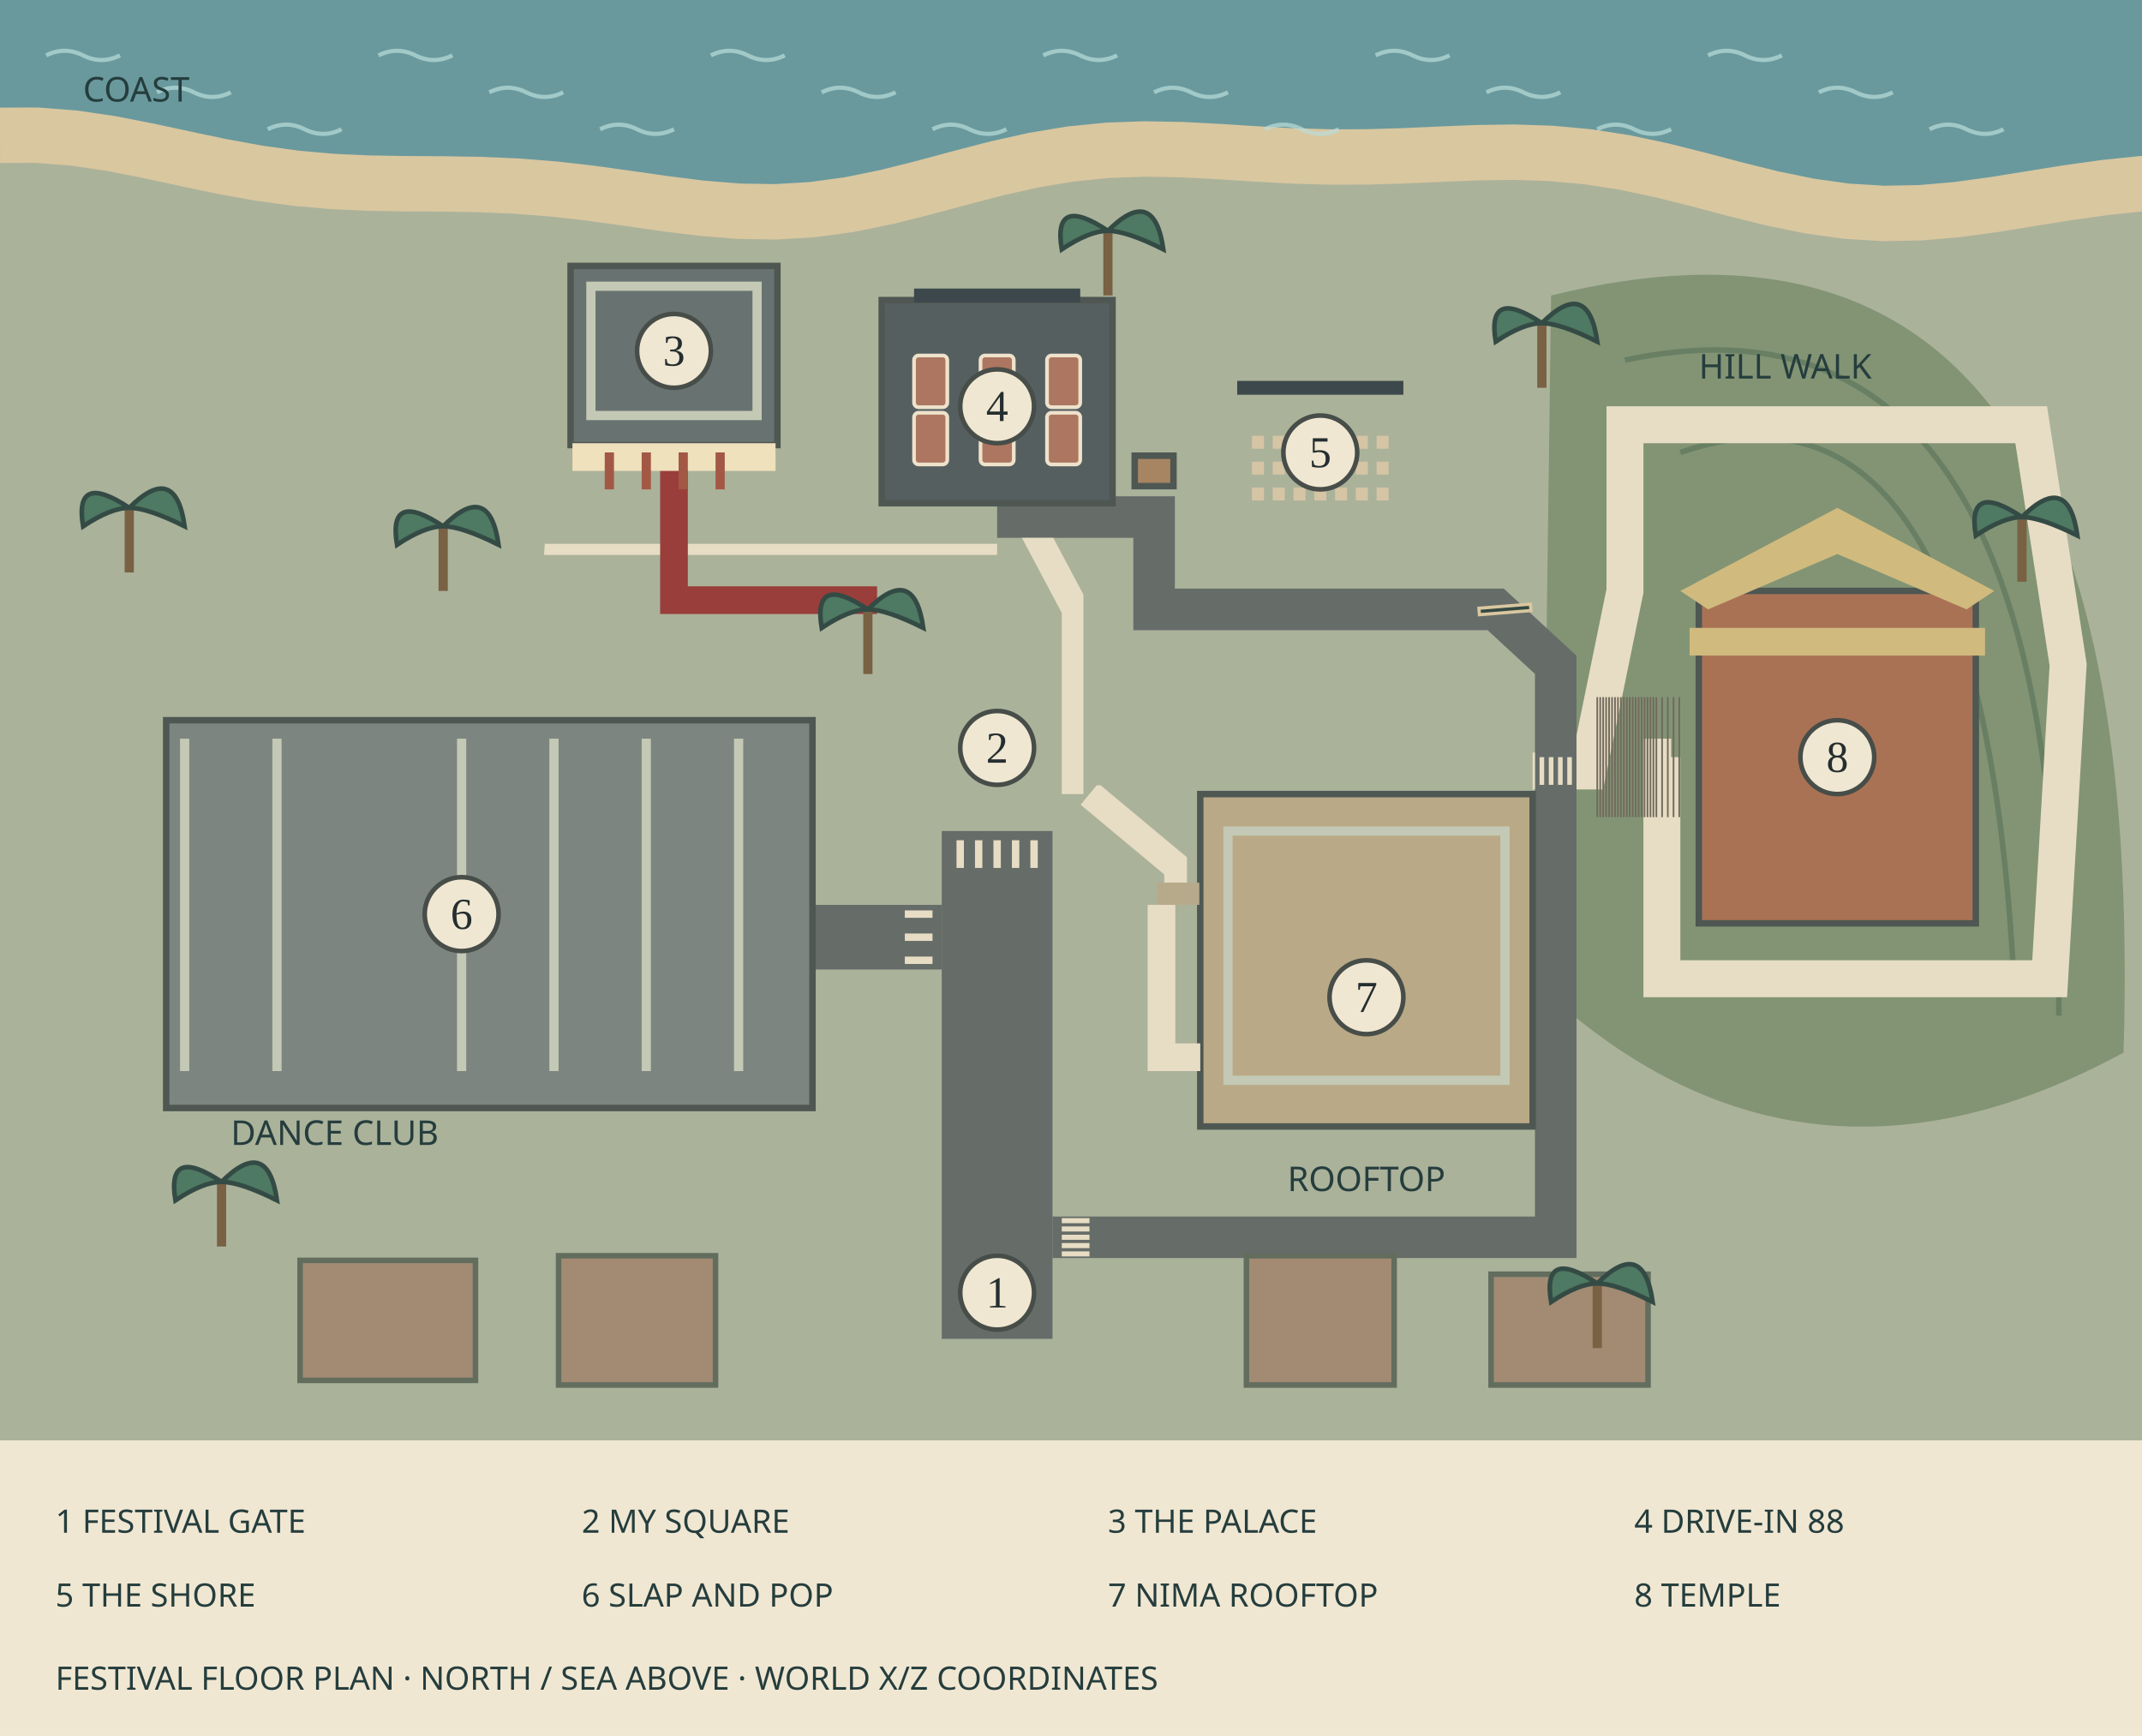
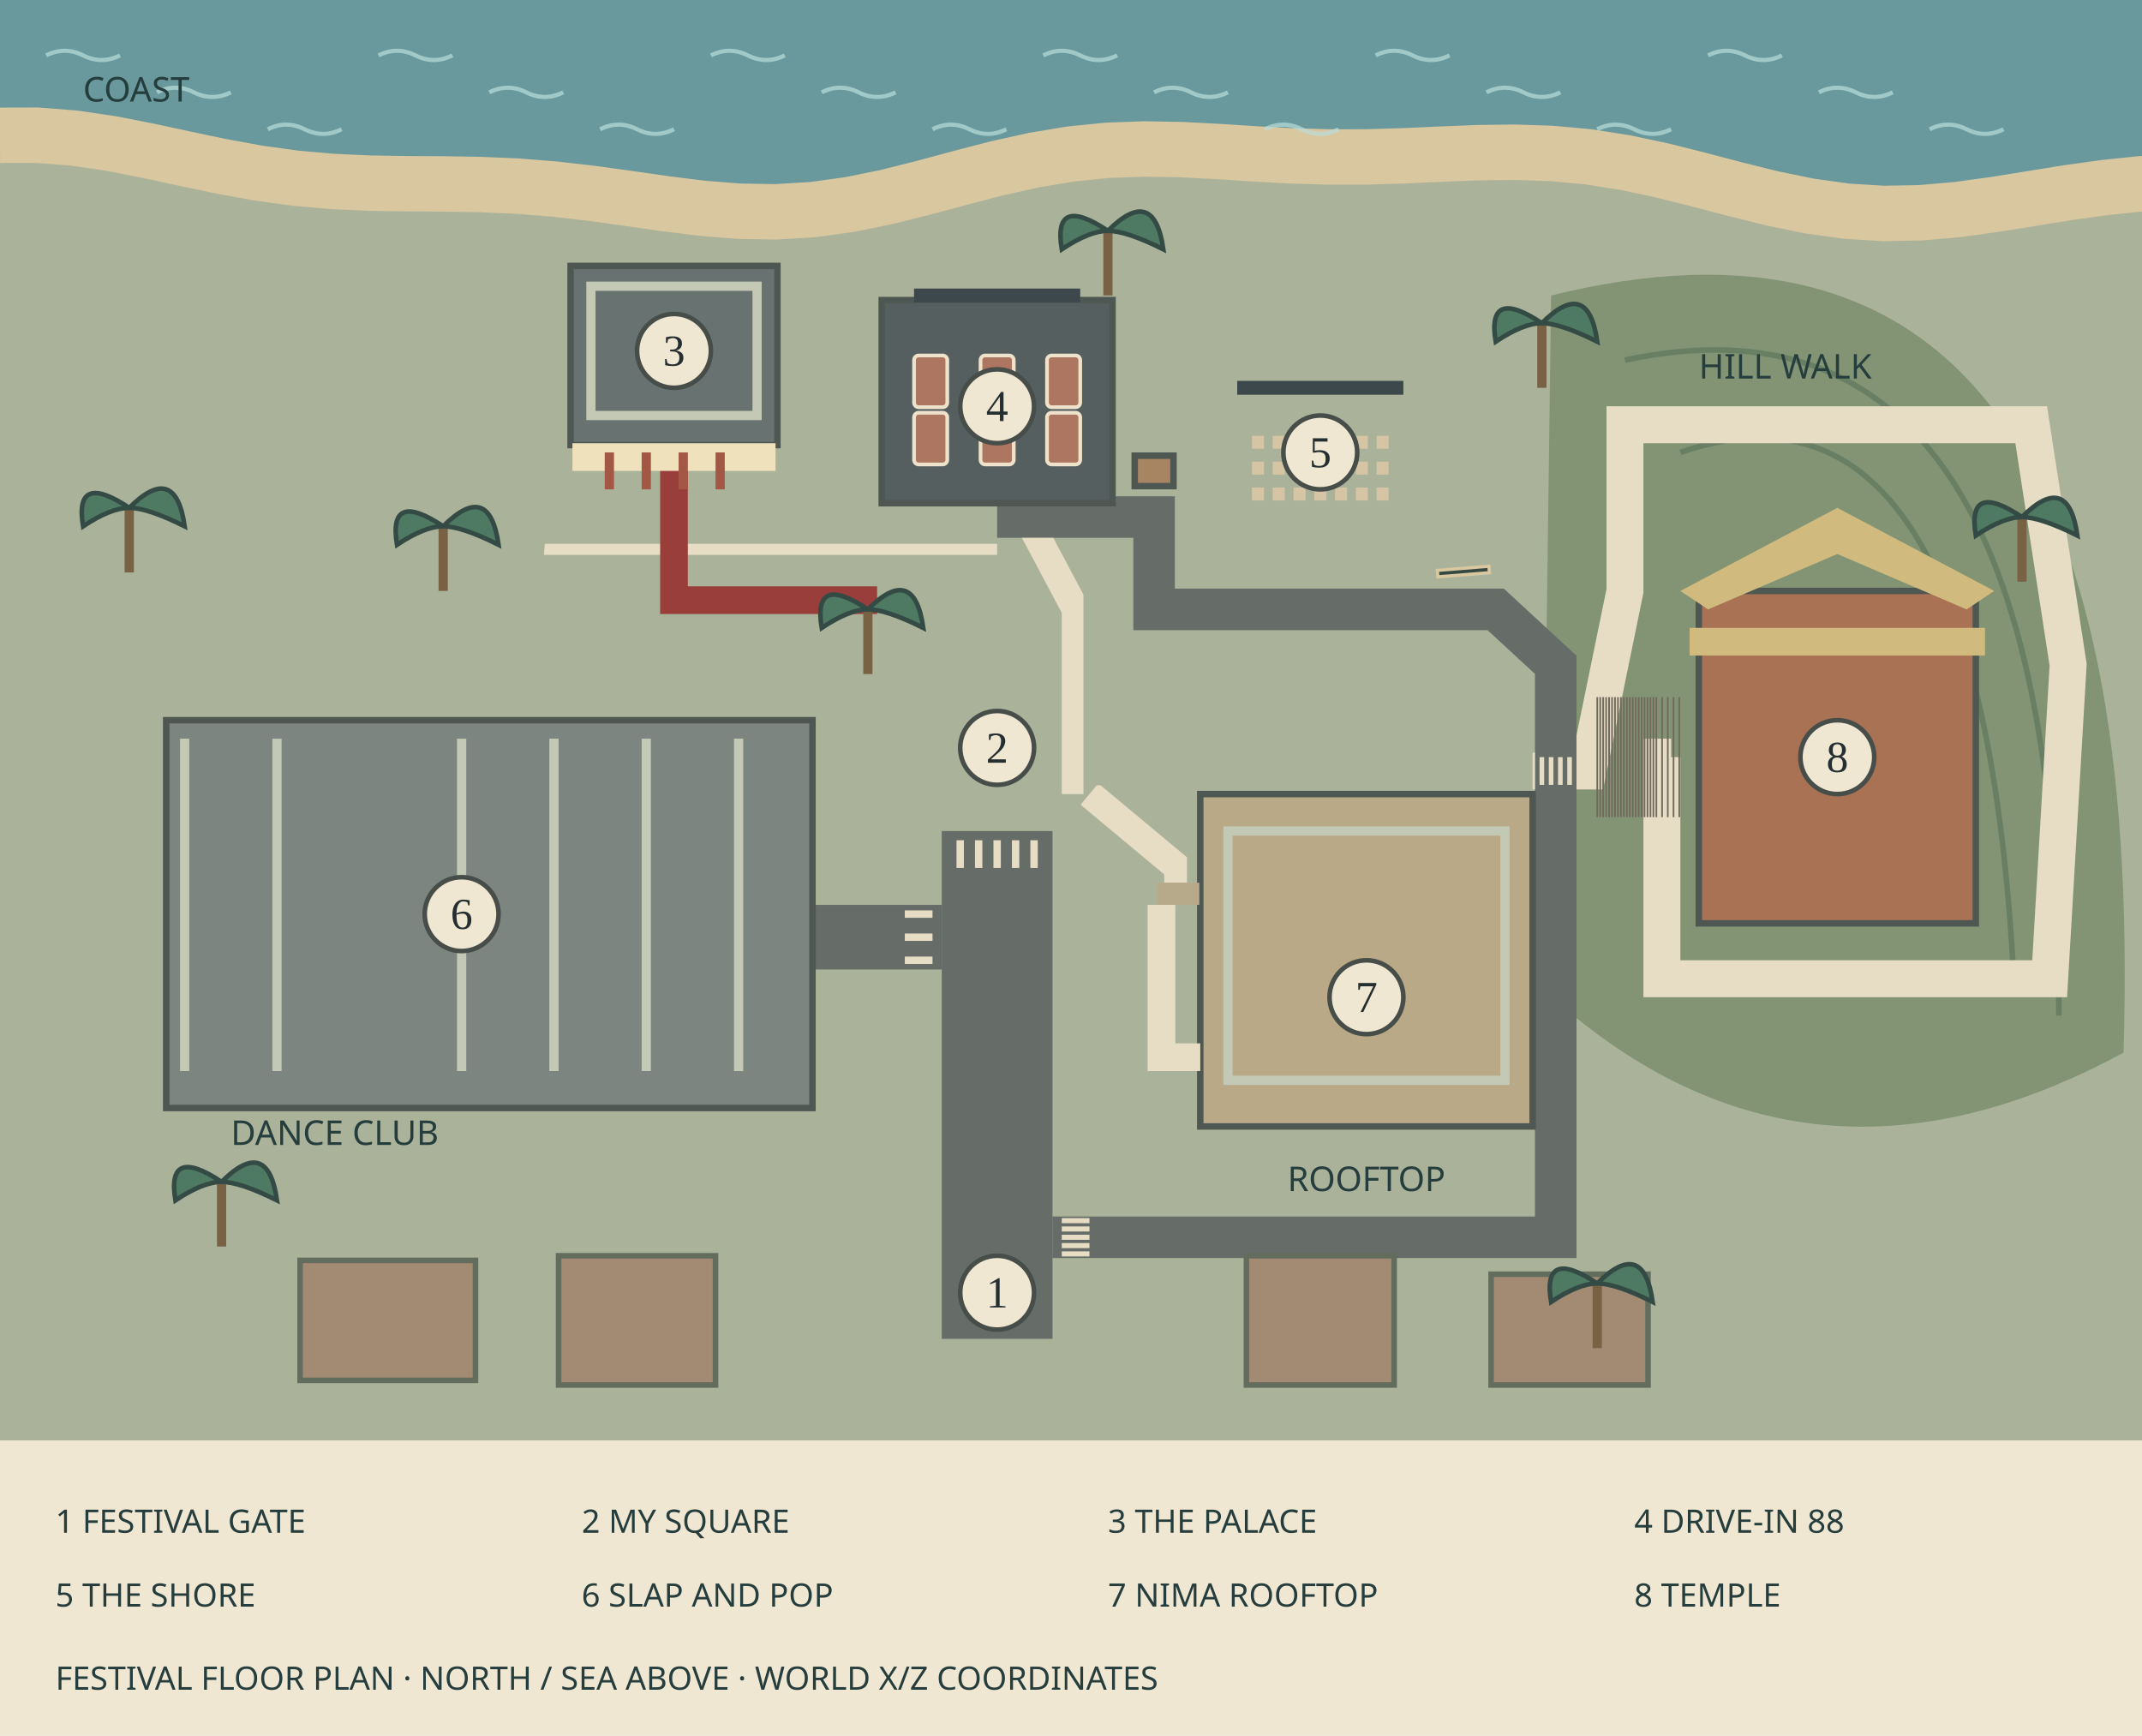
<svg xmlns="http://www.w3.org/2000/svg" width="1392" height="1128" class="coastal-plan" viewBox="-108 -78 232 188" role="img" aria-label="Coastal festival streets, terrain and walking routes">
  <rect x="-108" y="-78" width="232" height="156" fill="#abb29a" />
  <path d="M-108,-78 L-108,-63.345 -104,-63.359 -100,-63.049 -96,-62.463 -92,-61.684 -88,-60.82 -84,-59.978 -80,-59.252 -76,-58.702 -72,-58.348 -68,-58.167 -64,-58.104 -60,-58.081 -56,-58.017 -52,-57.845 -48,-57.529 -44,-57.073 -40,-56.519 -36,-55.946 -32,-55.448 -28,-55.125 -24,-55.059 -20,-55.296 -16,-55.843 -12,-56.658 -8,-57.658 -4,-58.736 0,-59.773 4,-60.663 8,-61.327 12,-61.726 16,-61.866 20,-61.794 24,-61.586 28,-61.332 32,-61.115 36,-60.998 40,-61.005 44,-61.124 48,-61.302 52,-61.463 56,-61.518 60,-61.388 64,-61.02 68,-60.398 72,-59.55 76,-58.549 80,-57.494 84,-56.502 88,-55.684 92,-55.128 96,-54.885 100,-54.958 104,-55.305 108,-55.851 112,-56.496 116,-57.139 120,-57.694 124,-58.106 128,-58.362 L128,-78 Z" fill="#69999d" />
  <polyline points="-108,-63.345 -104,-63.359 -100,-63.049 -96,-62.463 -92,-61.684 -88,-60.82 -84,-59.978 -80,-59.252 -76,-58.702 -72,-58.348 -68,-58.167 -64,-58.104 -60,-58.081 -56,-58.017 -52,-57.845 -48,-57.529 -44,-57.073 -40,-56.519 -36,-55.946 -32,-55.448 -28,-55.125 -24,-55.059 -20,-55.296 -16,-55.843 -12,-56.658 -8,-57.658 -4,-58.736 0,-59.773 4,-60.663 8,-61.327 12,-61.726 16,-61.866 20,-61.794 24,-61.586 28,-61.332 32,-61.115 36,-60.998 40,-61.005 44,-61.124 48,-61.302 52,-61.463 56,-61.518 60,-61.388 64,-61.02 68,-60.398 72,-59.55 76,-58.549 80,-57.494 84,-56.502 88,-55.684 92,-55.128 96,-54.885 100,-54.958 104,-55.305 108,-55.851 112,-56.496 116,-57.139 120,-57.694 124,-58.106 128,-58.362" fill="none" stroke="#d9c7a0" stroke-width="6" />
  <path d="M60,-46 Q125,-62 122,36 Q87,55 59,29Z" fill="#829474" />
  <path d="M68,-39 Q115,-49 115,32 M74,-29 Q106,-40 110,26" fill="none" stroke="#687f64" stroke-width=".6" />
  <defs>
    <mask id="pavement-clearance">
      <rect x="-108" y="-78" width="232" height="156" fill="white" />
      <polygon points="-6,67 -6,12 6,12 6,67" fill="black" />
      <polygon points="-20,20 -6,20 -6,27 -20,27" fill="black" />
      <polygon points="6,53.75 58.25,53.75 62.75,58.25 6,58.25" fill="black" />
      <polygon points="58.25,53.75 58.25,-5.015 62.75,-6.985 62.75,58.25" fill="black" />
      <polygon points="58.25,-5.015 53.12,-9.75 54.88,-14.25 62.75,-6.985" fill="black" />
      <polygon points="53.12,-9.75 46,-9.75 46,-14.25 54.88,-14.25" fill="black" />
      <polygon points="46,-9.75 14.75,-9.75 19.25,-14.25 46,-14.25" fill="black" />
      <polygon points="14.75,-9.75 14.75,-19.75 19.25,-24.25 19.25,-14.25" fill="black" />
      <polygon points="14.75,-19.75 0,-19.75 0,-24.25 19.25,-24.25" fill="black" />
    </mask>
  </defs>
  <polyline points="0,67 0,12" fill="none" stroke="#666c68" stroke-width="12" stroke-linejoin="miter" />
  <polyline points="-20,23.5 -6,23.5" fill="none" stroke="#666c68" stroke-width="7" stroke-linejoin="miter" />
  <polyline points="6,56 60.5,56 60.5,-6 54,-12 46,-12 17,-12 17,-22 0,-22" fill="none" stroke="#666c68" stroke-width="4.5" stroke-linejoin="miter" />
  <polyline mask="url(#pavement-clearance)" points="-8.5,62 -8.5,27.2" fill="none" stroke="#e7ddc4" stroke-width="3" stroke-linejoin="miter" />
  <polyline mask="url(#pavement-clearance)" points="-8.5,19.8 -8.5,8" fill="none" stroke="#e7ddc4" stroke-width="3" stroke-linejoin="miter" />
  <polyline mask="url(#pavement-clearance)" points="8.5,62 8.5,58.25" fill="none" stroke="#e7ddc4" stroke-width="3" stroke-linejoin="miter" />
  <polyline mask="url(#pavement-clearance)" points="8.5,53.75 8.5,8" fill="none" stroke="#e7ddc4" stroke-width="3" stroke-linejoin="miter" />
  <polyline mask="url(#pavement-clearance)" points="8.5,8 8.5,-12 0,-28" fill="none" stroke="#e7ddc4" stroke-width="3" stroke-linejoin="miter" />
  <polyline mask="url(#pavement-clearance)" points="-49,-19 -35,-18 0,-18" fill="none" stroke="#e7ddc4" stroke-width="4" stroke-linejoin="miter" />
  <polyline mask="url(#pavement-clearance)" points="-35,-16 -35,-30.8" fill="none" stroke="#e7ddc4" stroke-width="7" stroke-linejoin="miter" />
  <polyline points="-13,-13 -35,-13 -35,-31.4" fill="none" stroke="#993e3a" stroke-width="3" stroke-linejoin="miter" />
  <polyline mask="url(#pavement-clearance)" points="-10,18.3 -18,18.3" fill="none" stroke="#e7ddc4" stroke-width="3" stroke-linejoin="miter" />
  <polyline mask="url(#pavement-clearance)" points="10,8 19.6,16 19.6,17.6" fill="none" stroke="#e7ddc4" stroke-width="3" stroke-linejoin="miter" />
  <polyline mask="url(#pavement-clearance)" points="23,5.5 58,5.5" fill="none" stroke="#e7ddc4" stroke-width="5" stroke-linejoin="miter" />
  <polyline mask="url(#pavement-clearance)" points="10,5.5 23,5.5" fill="none" stroke="#e7ddc4" stroke-width="3" stroke-linejoin="miter" />
  <polyline mask="url(#pavement-clearance)" points="63,4 65,4" fill="none" stroke="#e7ddc4" stroke-width="13" stroke-linejoin="miter" />
  <polyline mask="url(#pavement-clearance)" points="58,5.5 64,5.5 68,-14 68,-32 112,-32 116,-6 114,28 72,28 72,4 73,4" fill="none" stroke="#e7ddc4" stroke-width="4" stroke-linejoin="miter" />
  <polyline points="59,4 59,7" fill="none" stroke="#e7ddc4" stroke-width="0.5" stroke-linejoin="miter" />
  <polyline points="60,4 60,7" fill="none" stroke="#e7ddc4" stroke-width="0.5" stroke-linejoin="miter" />
  <polyline points="61,4 61,7" fill="none" stroke="#e7ddc4" stroke-width="0.5" stroke-linejoin="miter" />
  <polyline points="62,4 62,7" fill="none" stroke="#e7ddc4" stroke-width="0.5" stroke-linejoin="miter" />
  <polyline points="-4,13 -4,16" fill="none" stroke="#e7ddc4" stroke-width="0.8" stroke-linejoin="miter" />
  <polyline points="-2,13 -2,16" fill="none" stroke="#e7ddc4" stroke-width="0.8" stroke-linejoin="miter" />
  <polyline points="0,13 0,16" fill="none" stroke="#e7ddc4" stroke-width="0.8" stroke-linejoin="miter" />
  <polyline points="2,13 2,16" fill="none" stroke="#e7ddc4" stroke-width="0.8" stroke-linejoin="miter" />
  <polyline points="4,13 4,16" fill="none" stroke="#e7ddc4" stroke-width="0.8" stroke-linejoin="miter" />
  <polyline points="-10,21 -7,21" fill="none" stroke="#e7ddc4" stroke-width="0.8" stroke-linejoin="miter" />
  <polyline points="-10,23.5 -7,23.5" fill="none" stroke="#e7ddc4" stroke-width="0.8" stroke-linejoin="miter" />
  <polyline points="-10,26 -7,26" fill="none" stroke="#e7ddc4" stroke-width="0.8" stroke-linejoin="miter" />
  <polyline points="7,54.2 10,54.2" fill="none" stroke="#e7ddc4" stroke-width="0.55" stroke-linejoin="miter" />
  <polyline points="7,55.1 10,55.1" fill="none" stroke="#e7ddc4" stroke-width="0.55" stroke-linejoin="miter" />
  <polyline points="7,56 10,56" fill="none" stroke="#e7ddc4" stroke-width="0.55" stroke-linejoin="miter" />
  <polyline points="7,56.9 10,56.9" fill="none" stroke="#e7ddc4" stroke-width="0.55" stroke-linejoin="miter" />
  <polyline points="7,57.8 10,57.8" fill="none" stroke="#e7ddc4" stroke-width="0.55" stroke-linejoin="miter" />
  <g stroke="#4e5752" stroke-width=".7">
    <rect x="-90" y="0" width="70" height="42" fill="#7d8580" />
    <rect x="-46.2" y="-49.2" width="22.4" height="19.4" fill="#687371" />
    <rect x="22" y="8" width="36" height="36" fill="#b9a987" />
    <rect x="76" y="-14" width="30" height="36" fill="#aa7254" />
    <g data-venue="drive-in" transform="translate(-35 -10)">
      <rect x="22.5" y="-35.5" width="25" height="22" fill="#565f60" />
      <rect x="49.9" y="-18.65" width="4.2" height="3.3" fill="#a78563" />
    </g>
  </g>
  <rect x="-47.5" y="58" width="17" height="14" fill="#a28a73" stroke="#626d5e" stroke-width=".6" />
  <rect x="-75.5" y="58.5" width="19" height="13" fill="#a28a73" stroke="#626d5e" stroke-width=".6" />
  <rect x="27" y="58" width="16" height="14" fill="#a28a73" stroke="#626d5e" stroke-width=".6" />
  <rect x="53.5" y="60" width="17" height="12" fill="#a28a73" stroke="#626d5e" stroke-width=".6" />
  <g transform="translate(-35 -10)">
    <rect x="26" y="-23.3" width="3.6" height="5.6" rx=".5" fill="#ad7661" stroke="#eee2cb" stroke-width=".4" />
    <rect x="33.2" y="-23.3" width="3.6" height="5.6" rx=".5" fill="#ad7661" stroke="#eee2cb" stroke-width=".4" />
    <rect x="40.4" y="-23.3" width="3.6" height="5.6" rx=".5" fill="#ad7661" stroke="#eee2cb" stroke-width=".4" />
    <rect x="26" y="-29.5" width="3.6" height="5.6" rx=".5" fill="#ad7661" stroke="#eee2cb" stroke-width=".4" />
    <rect x="33.2" y="-29.5" width="3.6" height="5.6" rx=".5" fill="#ad7661" stroke="#eee2cb" stroke-width=".4" />
    <rect x="40.4" y="-29.5" width="3.6" height="5.6" rx=".5" fill="#ad7661" stroke="#eee2cb" stroke-width=".4" />
    <path d="M26,-36 H44" stroke="#3c484b" stroke-width="1.5" />
  </g>
  <g data-venue="shore" transform="translate(35 10)">
    <path d="M-9,-46 H9" stroke="#3c484b" stroke-width="1.5" />
    <g fill="#d5c5a5">
      <rect x="-7.4" y="-35.2" width="1.3" height="1.4" />
      <rect x="-5.15" y="-35.2" width="1.3" height="1.4" />
      <rect x="-2.9" y="-35.2" width="1.3" height="1.4" />
      <rect x="-0.65" y="-35.2" width="1.3" height="1.4" />
      <rect x="1.6" y="-35.2" width="1.3" height="1.4" />
      <rect x="3.85" y="-35.2" width="1.3" height="1.4" />
      <rect x="6.1" y="-35.2" width="1.3" height="1.4" />
      <rect x="-7.4" y="-38" width="1.3" height="1.4" />
      <rect x="-5.15" y="-38" width="1.3" height="1.4" />
      <rect x="-2.9" y="-38" width="1.3" height="1.4" />
      <rect x="-0.65" y="-38" width="1.3" height="1.4" />
      <rect x="1.6" y="-38" width="1.3" height="1.4" />
      <rect x="3.85" y="-38" width="1.3" height="1.4" />
      <rect x="6.1" y="-38" width="1.3" height="1.4" />
      <rect x="-7.4" y="-40.8" width="1.3" height="1.4" />
      <rect x="-5.15" y="-40.8" width="1.3" height="1.4" />
      <rect x="-2.9" y="-40.8" width="1.3" height="1.4" />
      <rect x="-0.65" y="-40.8" width="1.3" height="1.4" />
      <rect x="1.6" y="-40.8" width="1.3" height="1.4" />
      <rect x="3.85" y="-40.8" width="1.3" height="1.4" />
      <rect x="6.1" y="-40.8" width="1.3" height="1.4" />
    </g>
  </g>
-   <g data-shore-sign="roadside" transform="translate(55 -12) rotate(-4.583662)">
+   <g data-shore-sign="roadside" transform="translate(50.5 -16.1) rotate(-4.583662)">
    <rect x="-2.8" y="-0.35" width="5.6" height="0.7" fill="#354842" stroke="#d9c7a0" stroke-width=".35" />
  </g>
  <rect x="17.3" y="17.6" width="4.6" height="2.4" fill="#b7aa8b" />
  <path d="M17.8,20 V36.5 H22" fill="none" stroke="#e7ddc4" stroke-width="3" />
  <g stroke="#71695c" stroke-width=".18">
    <path d="M65,-2.5 v13" />
    <path d="M65.32,-2.5 v13" />
    <path d="M65.64,-2.5 v13" />
    <path d="M65.96,-2.5 v13" />
    <path d="M66.28,-2.5 v13" />
    <path d="M66.6,-2.5 v13" />
    <path d="M66.92,-2.5 v13" />
    <path d="M67.24,-2.5 v13" />
    <path d="M67.56,-2.5 v13" />
    <path d="M67.88,-2.5 v13" />
    <path d="M68.2,-2.5 v13" />
    <path d="M68.52,-2.5 v13" />
    <path d="M68.84,-2.5 v13" />
    <path d="M69.16,-2.5 v13" />
    <path d="M69.48,-2.5 v13" />
    <path d="M69.8,-2.5 v13" />
    <path d="M70.12,-2.5 v13" />
    <path d="M70.44,-2.5 v13" />
    <path d="M70.76,-2.5 v13" />
    <path d="M71.08,-2.5 v13" />
    <path d="M71.4,-2.5 v13" />
    <path d="M72.02,-2.5 v13" />
    <path d="M72.64,-2.5 v13" />
    <path d="M73.26,-2.5 v13" />
    <path d="M73.88,-2.5 v13" />
  </g>
  <g fill="none" stroke="#b9ddda" stroke-width=".45" opacity=".7">
    <path d="M-103,-72 q2,-1 4,0 t4,0" />
    <path d="M-91,-68 q2,-1 4,0 t4,0" />
    <path d="M-79,-64 q2,-1 4,0 t4,0" />
    <path d="M-67,-72 q2,-1 4,0 t4,0" />
    <path d="M-55,-68 q2,-1 4,0 t4,0" />
    <path d="M-43,-64 q2,-1 4,0 t4,0" />
    <path d="M-31,-72 q2,-1 4,0 t4,0" />
    <path d="M-19,-68 q2,-1 4,0 t4,0" />
    <path d="M-7,-64 q2,-1 4,0 t4,0" />
    <path d="M5,-72 q2,-1 4,0 t4,0" />
    <path d="M17,-68 q2,-1 4,0 t4,0" />
    <path d="M29,-64 q2,-1 4,0 t4,0" />
    <path d="M41,-72 q2,-1 4,0 t4,0" />
    <path d="M53,-68 q2,-1 4,0 t4,0" />
    <path d="M65,-64 q2,-1 4,0 t4,0" />
    <path d="M77,-72 q2,-1 4,0 t4,0" />
    <path d="M89,-68 q2,-1 4,0 t4,0" />
    <path d="M101,-64 q2,-1 4,0 t4,0" />
  </g>
  <g stroke="#344b45" stroke-width=".5">
    <g transform="translate(-94 -20)">
      <path d="M0,4V-3" stroke="#796144" stroke-width="1" />
      <path d="M0,-3Q-6,-7 -5,-1Q-2,-3 0,-3Q5,-8 6,-1Q2,-3 0,-3" fill="#4e7962" />
    </g>
    <g transform="translate(-60 -18)">
      <path d="M0,4V-3" stroke="#796144" stroke-width="1" />
      <path d="M0,-3Q-6,-7 -5,-1Q-2,-3 0,-3Q5,-8 6,-1Q2,-3 0,-3" fill="#4e7962" />
    </g>
    <g transform="translate(-14 -9)">
      <path d="M0,4V-3" stroke="#796144" stroke-width="1" />
      <path d="M0,-3Q-6,-7 -5,-1Q-2,-3 0,-3Q5,-8 6,-1Q2,-3 0,-3" fill="#4e7962" />
    </g>
    <g transform="translate(12 -50)">
      <path d="M0,4V-3" stroke="#796144" stroke-width="1" />
      <path d="M0,-3Q-6,-7 -5,-1Q-2,-3 0,-3Q5,-8 6,-1Q2,-3 0,-3" fill="#4e7962" />
    </g>
    <g transform="translate(59 -40)">
      <path d="M0,4V-3" stroke="#796144" stroke-width="1" />
      <path d="M0,-3Q-6,-7 -5,-1Q-2,-3 0,-3Q5,-8 6,-1Q2,-3 0,-3" fill="#4e7962" />
    </g>
    <g transform="translate(111 -19)">
      <path d="M0,4V-3" stroke="#796144" stroke-width="1" />
      <path d="M0,-3Q-6,-7 -5,-1Q-2,-3 0,-3Q5,-8 6,-1Q2,-3 0,-3" fill="#4e7962" />
    </g>
    <g transform="translate(-84 53)">
      <path d="M0,4V-3" stroke="#796144" stroke-width="1" />
      <path d="M0,-3Q-6,-7 -5,-1Q-2,-3 0,-3Q5,-8 6,-1Q2,-3 0,-3" fill="#4e7962" />
    </g>
    <g transform="translate(65 64)">
      <path d="M0,4V-3" stroke="#796144" stroke-width="1" />
      <path d="M0,-3Q-6,-7 -5,-1Q-2,-3 0,-3Q5,-8 6,-1Q2,-3 0,-3" fill="#4e7962" />
    </g>
  </g>
  <g fill="none" stroke="#c3c9b4" stroke-width="1">
    <path d="M-88,2v36" />
    <path d="M-78,2v36" />
    <path d="M-58,2v36" />
    <path d="M-48,2v36" />
    <path d="M-38,2v36" />
    <path d="M-28,2v36" />
    <path d="M-44,-47h18v14h-18z" />
    <path d="M25,12h30v27H25z" />
  </g>
  <g fill="#d0ba7e">
    <path d="M74,-14l17,-9 17,9-3,2-14,-6-14,6z" />
    <path d="M75,-10h32v3H75z" />
  </g>
  <g fill="#eee1bb">
    <path d="M-46,-30h22v3h-22z" />
    <path d="M-42,-29v4m4,-4v4m4,-4v4m4,-4v4" stroke="#a35846" />
  </g>
  <g transform="translate(0 62)">
    <circle r="4" fill="#f0e7d2" stroke="#474d48" stroke-width=".5" />
    <text text-anchor="middle" dy="1.6" font-size="4.8" fill="#252e30">1</text>
  </g>
  <g transform="translate(0 3)">
    <circle r="4" fill="#f0e7d2" stroke="#474d48" stroke-width=".5" />
    <text text-anchor="middle" dy="1.6" font-size="4.8" fill="#252e30">2</text>
  </g>
  <g transform="translate(-35 -40)">
    <circle r="4" fill="#f0e7d2" stroke="#474d48" stroke-width=".5" />
    <text text-anchor="middle" dy="1.6" font-size="4.8" fill="#252e30">3</text>
  </g>
  <g transform="translate(0 -34)">
    <circle r="4" fill="#f0e7d2" stroke="#474d48" stroke-width=".5" />
    <text text-anchor="middle" dy="1.6" font-size="4.8" fill="#252e30">4</text>
  </g>
  <g transform="translate(35 -29)">
    <circle r="4" fill="#f0e7d2" stroke="#474d48" stroke-width=".5" />
    <text text-anchor="middle" dy="1.6" font-size="4.8" fill="#252e30">5</text>
  </g>
  <g transform="translate(-58 21)">
    <circle r="4" fill="#f0e7d2" stroke="#474d48" stroke-width=".5" />
    <text text-anchor="middle" dy="1.6" font-size="4.8" fill="#252e30">6</text>
  </g>
  <g transform="translate(40 30)">
    <circle r="4" fill="#f0e7d2" stroke="#474d48" stroke-width=".5" />
    <text text-anchor="middle" dy="1.6" font-size="4.8" fill="#252e30">7</text>
  </g>
  <g transform="translate(91 4)">
    <circle r="4" fill="#f0e7d2" stroke="#474d48" stroke-width=".5" />
    <text text-anchor="middle" dy="1.6" font-size="4.8" fill="#252e30">8</text>
  </g>
  <g fill="#253d3d" font-family="sans-serif" font-size="3.7">
    <text x="-99" y="-67">COAST</text>
    <text x="76" y="-37">HILL WALK</text>
    <text x="40" y="51" text-anchor="middle">ROOFTOP</text>
    <text x="-83" y="46">DANCE CLUB</text>
  </g>
  <rect x="-108" y="78" width="232" height="32" fill="#f0e7d2" />
  <g fill="#253d3d" font-family="sans-serif" font-size="3.5">
    <text x="-102" y="88">1 FESTIVAL GATE</text>
    <text x="-45" y="88">2 MY SQUARE</text>
    <text x="12" y="88">3 THE PALACE</text>
    <text x="69" y="88">4 DRIVE-IN 88</text>
    <text x="-102" y="96">5 THE SHORE</text>
    <text x="-45" y="96">6 SLAP AND POP</text>
    <text x="12" y="96">7 NIMA ROOFTOP</text>
    <text x="69" y="96">8 TEMPLE</text>
    <text x="-102" y="105">FESTIVAL FLOOR PLAN · NORTH / SEA ABOVE · WORLD X/Z COORDINATES</text>
  </g>
</svg>
